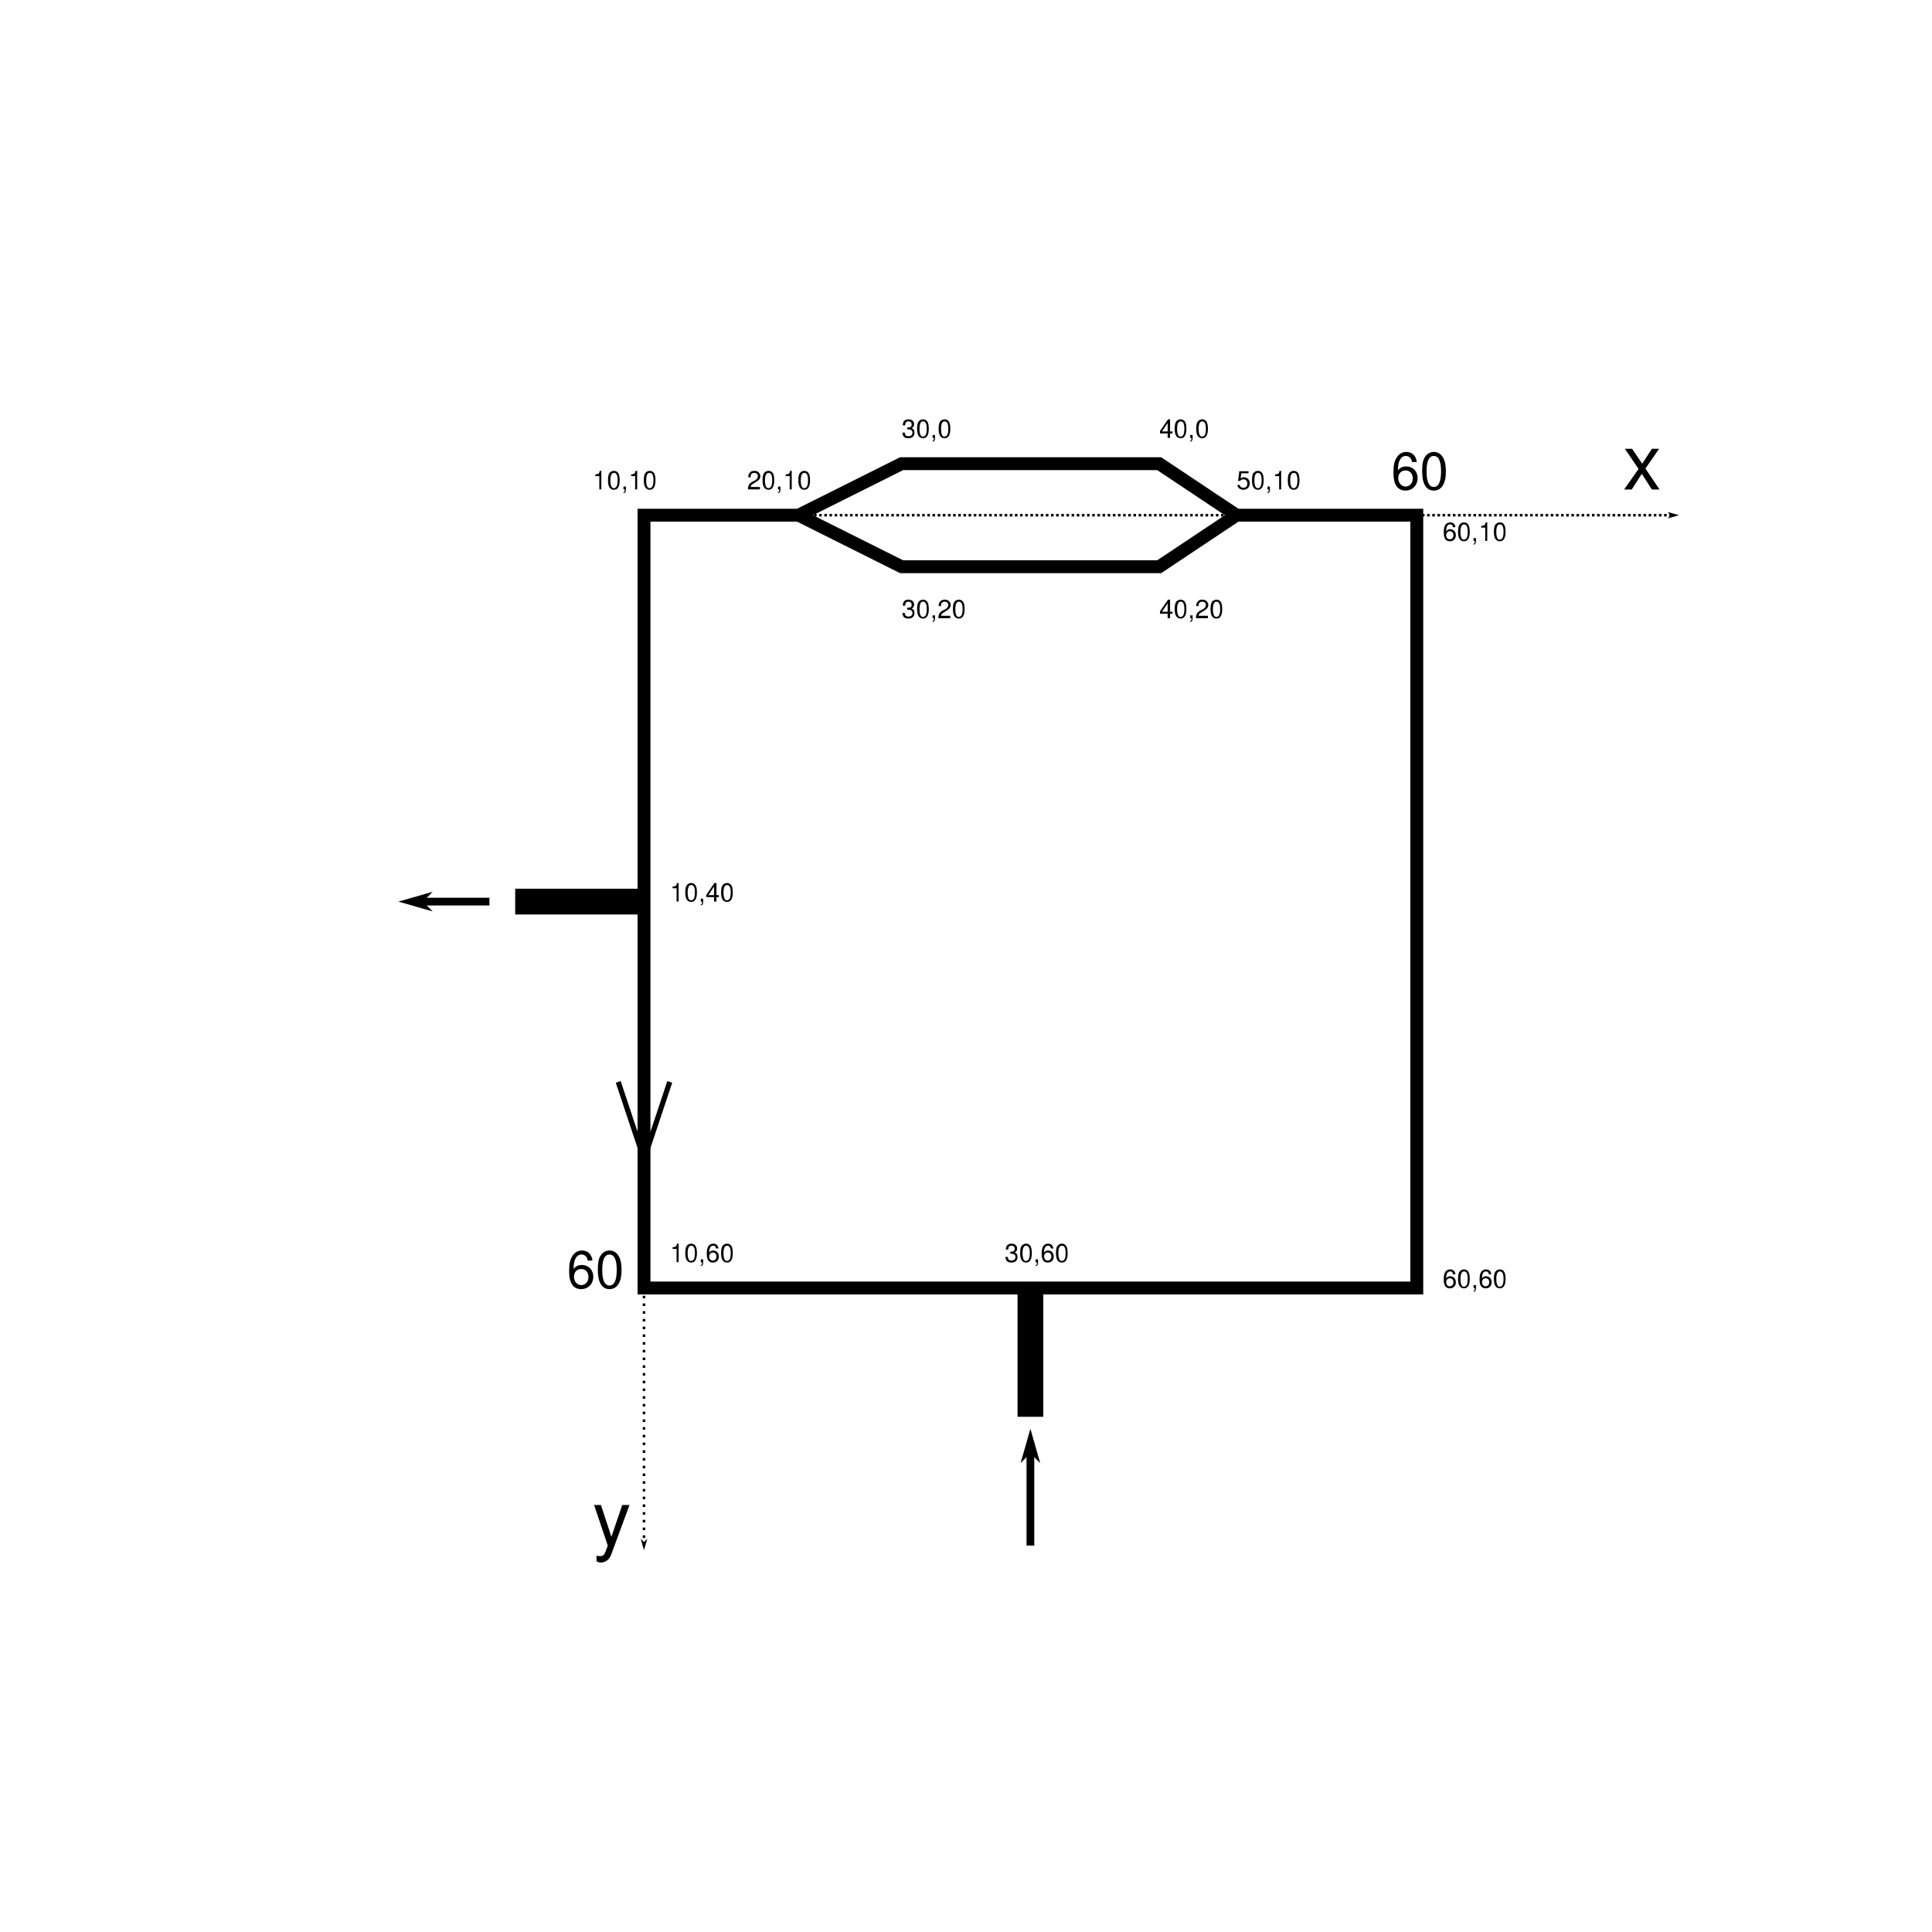
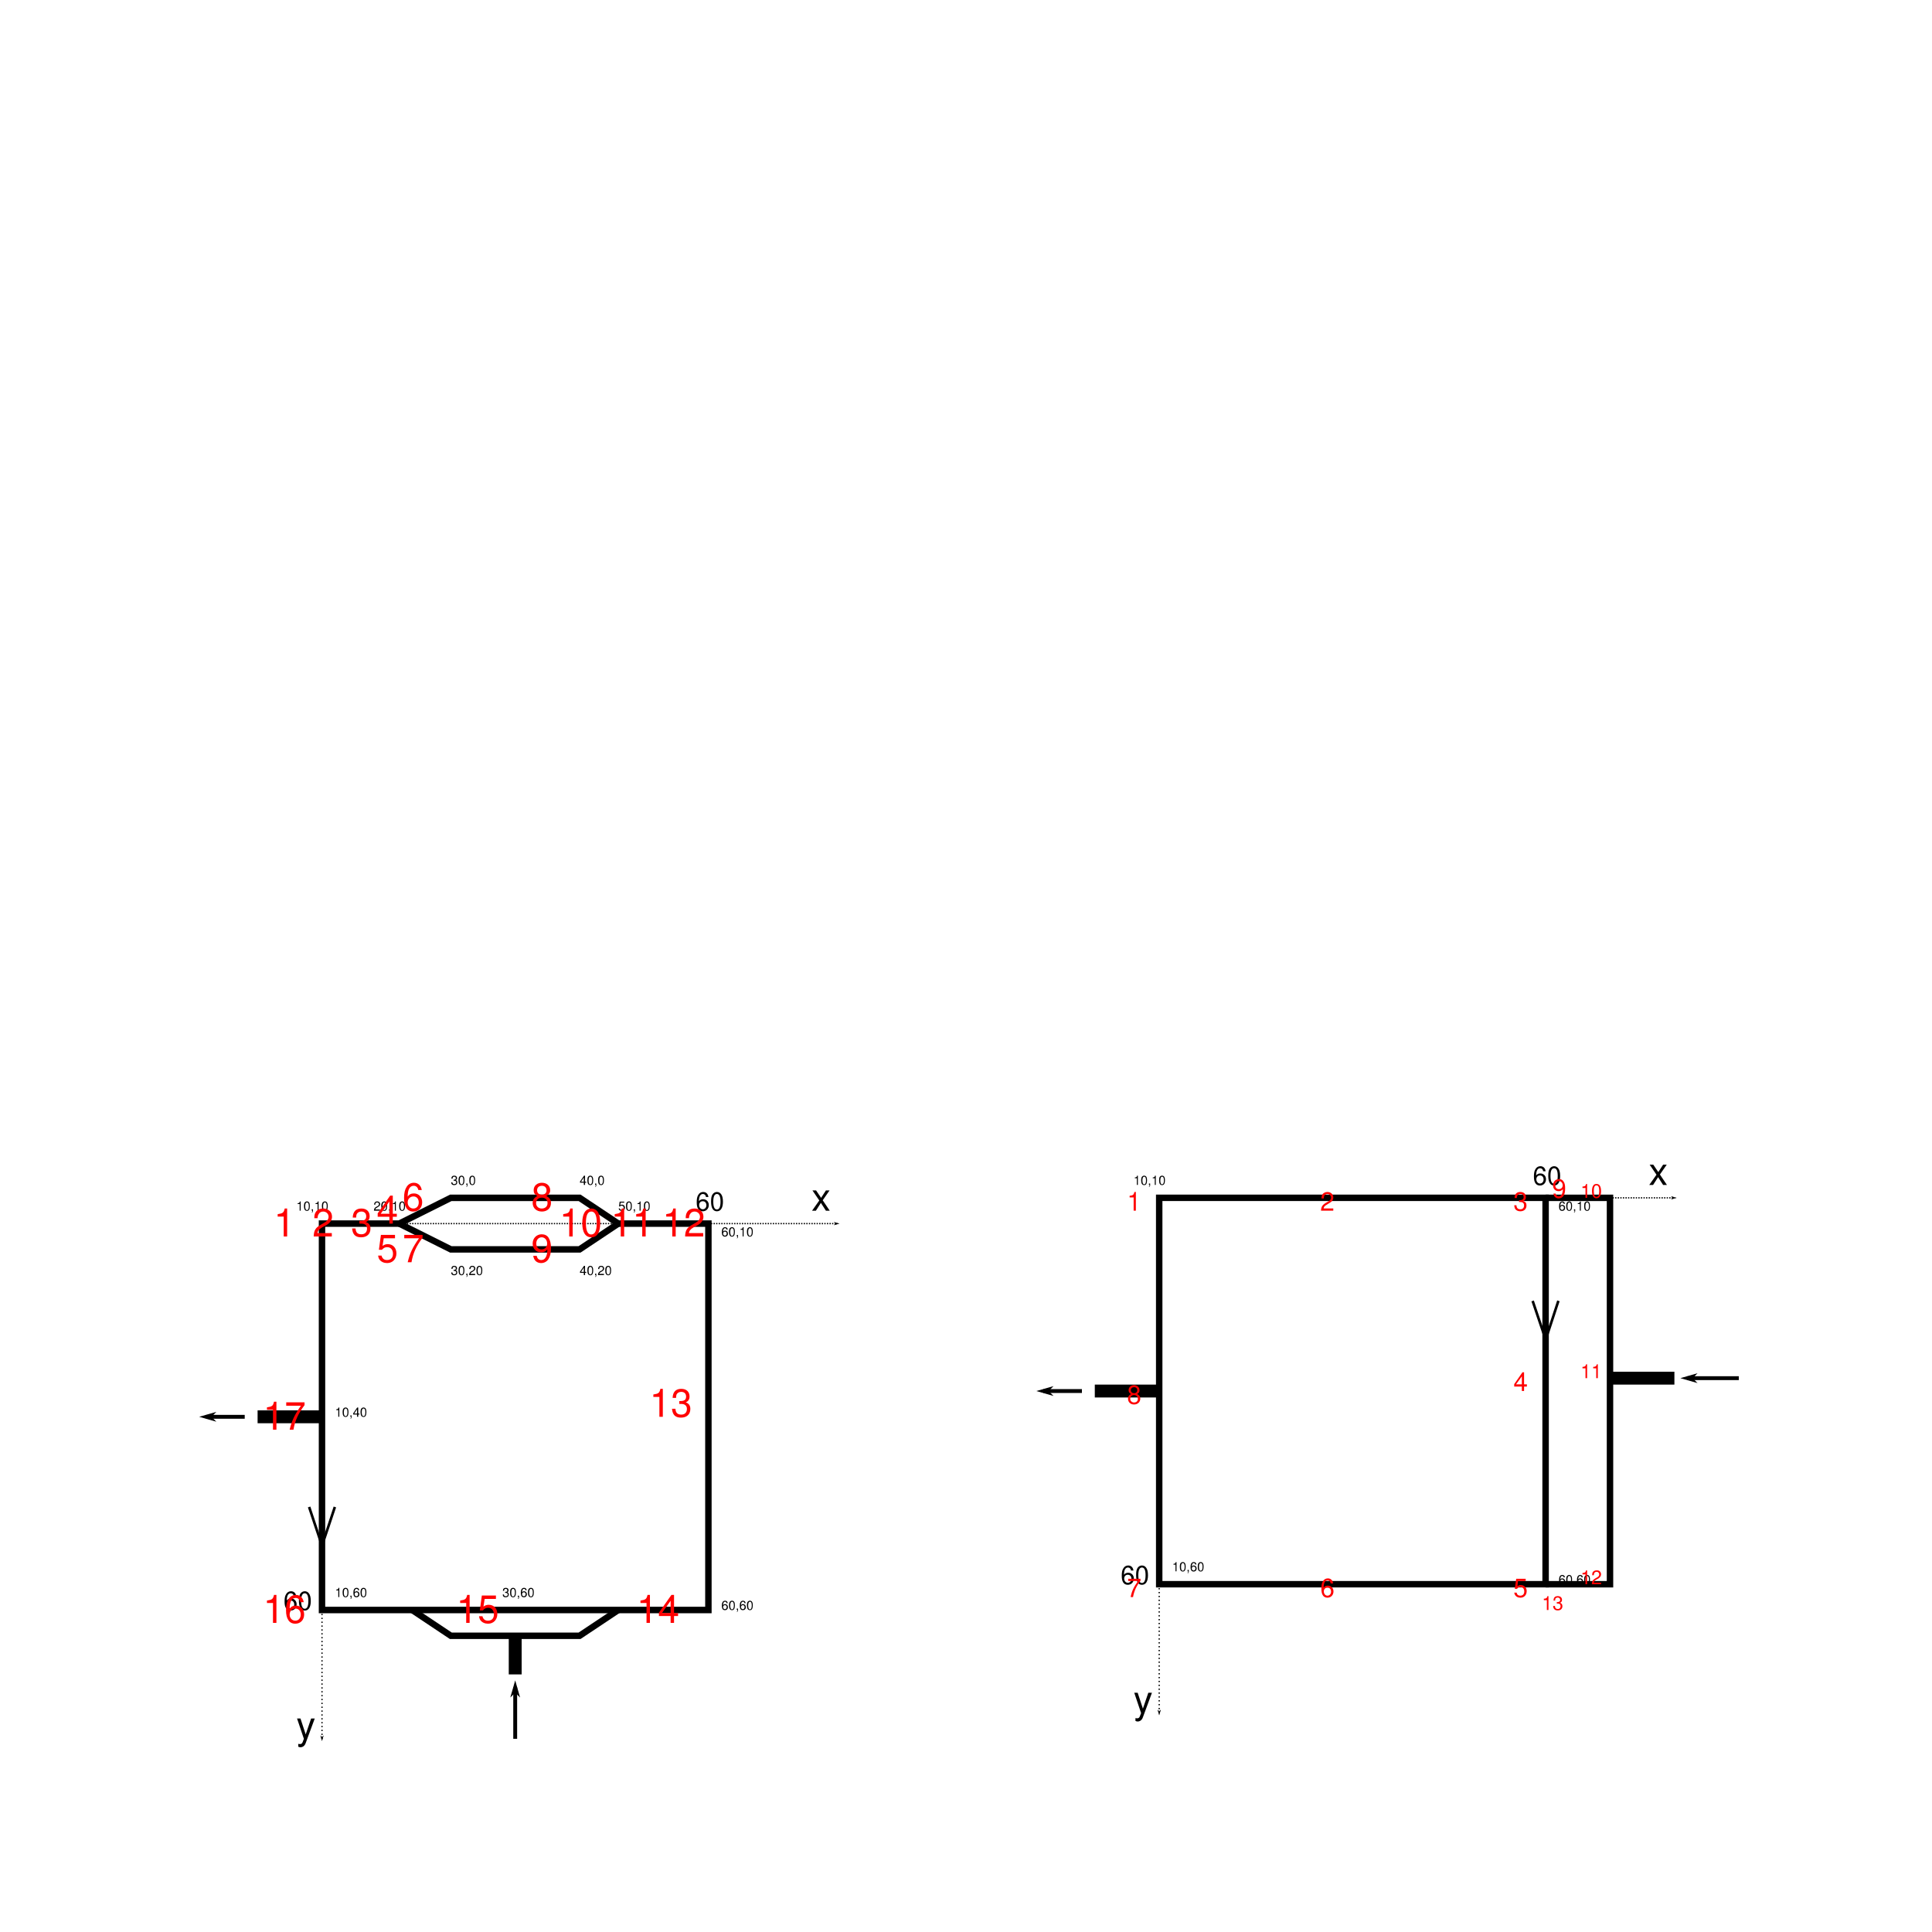
- <svg xmlns="http://www.w3.org/2000/svg" width="75" height="75" id="svg2" version="1.1">
+ <svg xmlns="http://www.w3.org/2000/svg" width="150" height="150" id="svg2" version="1.1">
  <defs id="defs4">
-     <marker orient="auto" refY="0.0" refX="0.0" id="Arrow1Sstart" style="overflow:visible">
-       <path id="path3805" d="M 0.0,0.0 L 5.0,-5.0 L -12.5,0.0 L 5.0,5.0 L 0.0,0.0 z " style="fill-rule:evenodd;stroke:#000000;stroke-width:1.0pt;marker-start:none" transform="scale(0.2) translate(6,0)" />
-     </marker>
-     <marker orient="auto" refY="0.0" refX="0.0" id="Arrow1Mstart" style="overflow:visible">
-       <path id="path3799" d="M 0.0,0.0 L 5.0,-5.0 L -12.5,0.0 L 5.0,5.0 L 0.0,0.0 z " style="fill-rule:evenodd;stroke:#000000;stroke-width:1.0pt;marker-start:none" transform="scale(0.4) translate(10,0)" />
-     </marker>
-     <marker orient="auto" refY="0.0" refX="0.0" id="Arrow1Lstart" style="overflow:visible">
-       <path id="path3793" d="M 0.0,0.0 L 5.0,-5.0 L -12.5,0.0 L 5.0,5.0 L 0.0,0.0 z " style="fill-rule:evenodd;stroke:#000000;stroke-width:1.0pt;marker-start:none" transform="scale(0.8) translate(12.5,0)" />
-     </marker>
-     <marker orient="auto" refY="0.0" refX="0.0" id="Arrow1Send" style="overflow:visible;">
-       <path id="path3808" d="M 0.0,0.0 L 5.0,-5.0 L -12.5,0.0 L 5.0,5.0 L 0.0,0.0 z " style="fill-rule:evenodd;stroke:#000000;stroke-width:1.0pt;marker-start:none;" transform="scale(0.2) rotate(180) translate(6,0)" />
-     </marker>
-     <marker orient="auto" refY="0.0" refX="0.0" id="Arrow1Lend" style="overflow:visible;">
-       <path id="path3796" d="M 0.0,0.0 L 5.0,-5.0 L -12.5,0.0 L 5.0,5.0 L 0.0,0.0 z " style="fill-rule:evenodd;stroke:#000000;stroke-width:1.0pt;marker-start:none;" transform="scale(0.8) rotate(180) translate(12.5,0)" />
+     <marker orient="auto" refY="0" refX="0" id="Arrow1Sstart" style="overflow:visible">
+       <path id="path3805" d="M 0,0 5,-5 -12.5,0 5,5 0,0 z" style="fill-rule:evenodd;stroke:#000000;stroke-width:1pt;marker-start:none" transform="matrix(0.2,0,0,0.2,1.2,0)" />
+     </marker>
+     <marker orient="auto" refY="0" refX="0" id="Arrow1Mstart" style="overflow:visible">
+       <path id="path3799" d="M 0,0 5,-5 -12.5,0 5,5 0,0 z" style="fill-rule:evenodd;stroke:#000000;stroke-width:1pt;marker-start:none" transform="matrix(0.4,0,0,0.4,4,0)" />
+     </marker>
+     <marker orient="auto" refY="0" refX="0" id="Arrow1Lstart" style="overflow:visible">
+       <path id="path3793" d="M 0,0 5,-5 -12.5,0 5,5 0,0 z" style="fill-rule:evenodd;stroke:#000000;stroke-width:1pt;marker-start:none" transform="matrix(0.8,0,0,0.8,10,0)" />
+     </marker>
+     <marker orient="auto" refY="0" refX="0" id="Arrow1Send" style="overflow:visible">
+       <path id="path3808" d="M 0,0 5,-5 -12.5,0 5,5 0,0 z" style="fill-rule:evenodd;stroke:#000000;stroke-width:1pt;marker-start:none" transform="matrix(-0.2,0,0,-0.2,-1.2,0)" />
+     </marker>
+     <marker orient="auto" refY="0" refX="0" id="Arrow1Lend" style="overflow:visible">
+       <path id="path3796" d="M 0,0 5,-5 -12.5,0 5,5 0,0 z" style="fill-rule:evenodd;stroke:#000000;stroke-width:1pt;marker-start:none" transform="matrix(-0.8,0,0,-0.8,-10,0)" />
+     </marker>
+     <marker orient="auto" refY="0" refX="0" id="Arrow1Send-9" style="overflow:visible">
+       <path id="path3808-3" d="M 0,0 5,-5 -12.5,0 5,5 0,0 z" style="fill-rule:evenodd;stroke:#000000;stroke-width:1pt;marker-start:none" transform="matrix(-0.2,0,0,-0.2,-1.2,0)" />
+     </marker>
+     <marker orient="auto" refY="0" refX="0" id="Arrow1Sstart-9" style="overflow:visible">
+       <path id="path3805-4" d="M 0,0 5,-5 -12.5,0 5,5 0,0 z" style="fill-rule:evenodd;stroke:#000000;stroke-width:1pt;marker-start:none" transform="matrix(0.2,0,0,0.2,1.2,0)" />
+     </marker>
+     <marker orient="auto" refY="0" refX="0" id="marker4068" style="overflow:visible">
+       <path id="path4070" d="M 0,0 5,-5 -12.5,0 5,5 0,0 z" style="fill-rule:evenodd;stroke:#000000;stroke-width:1pt;marker-start:none" transform="matrix(-0.2,0,0,-0.2,-1.2,0)" />
+     </marker>
+     <marker orient="auto" refY="0" refX="0" id="marker4072" style="overflow:visible">
+       <path id="path4074" d="M 0,0 5,-5 -12.5,0 5,5 0,0 z" style="fill-rule:evenodd;stroke:#000000;stroke-width:1pt;marker-start:none" transform="matrix(-0.2,0,0,-0.2,-1.2,0)" />
    </marker>
  </defs>
-   <g id="layer1" transform="translate(0,-977.3622)">
-     <path style="fill:none;stroke:#000000;stroke-width:0.5;stroke-linecap:butt;stroke-linejoin:miter;stroke-opacity:1;stroke-miterlimit:4;stroke-dasharray:none" d="m 48,20 7,0 0,30 -30,0 c 0,-30 0,-30 0,-30 l 6,0 4,-2 c 3.333,0 7.535,0 10,0 z" id="path2987" transform="translate(0,977.3622)" />
-     <path style="fill:none;stroke:#000000;stroke-width:0.5;stroke-linecap:butt;stroke-linejoin:miter;stroke-opacity:1;stroke-miterlimit:4;stroke-dasharray:none" d="m 48,20 -3,2 -10,0 -4,-2" id="path2991" transform="translate(0,977.3622)" />
+   <g id="layer1" transform="translate(0,-902.3622)">
+     <path style="fill:none;stroke:#000000;stroke-width:0.5;stroke-linecap:butt;stroke-linejoin:miter;stroke-miterlimit:4;stroke-opacity:1;stroke-dasharray:none" d="m 48,20 7,0 0,30 -30,0 c 0,-30 0,-30 0,-30 l 6,0 4,-2 c 3.333,0 7.535,0 10,0 z" id="path2987" transform="translate(0,977.3622)" />
+     <path style="fill:none;stroke:#000000;stroke-width:0.5;stroke-linecap:butt;stroke-linejoin:miter;stroke-miterlimit:4;stroke-opacity:1;stroke-dasharray:none" d="m 48,20 -3,2 -10,0 -4,-2" id="path2991" transform="translate(0,977.3622)" />
    <path style="fill:none;stroke:#000000;stroke-width:1px;stroke-linecap:butt;stroke-linejoin:miter;stroke-opacity:1" d="m 25,35 -5,0" id="path3016" transform="translate(0,977.3622)" />
-     <path style="fill:none;stroke:#000000;stroke-width:1px;stroke-linecap:butt;stroke-linejoin:miter;stroke-opacity:1" d="m 40,50 0,5" id="path3018" transform="translate(0,977.3622)" />
-     <path style="fill:none;stroke:#000000;stroke-width:0.1;stroke-linecap:butt;stroke-linejoin:miter;stroke-opacity:1;marker-end:url(#Arrow1Send);stroke-miterlimit:4;stroke-dasharray:0.1,0.2;stroke-dashoffset:0" d="m 25,20 0,40" id="path3020" transform="translate(0,977.3622)" />
-     <path style="fill:none;stroke:#000000;stroke-width:0.1;stroke-linecap:butt;stroke-linejoin:miter;stroke-opacity:1;marker-end:url(#Arrow1Send);stroke-miterlimit:4;stroke-dasharray:0.1,0.1;stroke-dashoffset:0" d="m 25,20 40,0" id="path4420" transform="translate(0,977.3622)" />
+     <path style="fill:none;stroke:#000000;stroke-width:0.5;stroke-linecap:butt;stroke-linejoin:miter;stroke-opacity:1;stroke-miterlimit:4;stroke-dasharray:none" d="m 32,50 3,2 10,0 3,-2" id="path3018" transform="translate(0,977.3622)" />
+     <path style="fill:none;stroke:#000000;stroke-width:0.1;stroke-linecap:butt;stroke-linejoin:miter;stroke-miterlimit:4;stroke-opacity:1;stroke-dasharray:0.1, 0.2;stroke-dashoffset:0;marker-end:url(#Arrow1Send)" d="m 25,20 0,40" id="path3020" transform="translate(0,977.3622)" />
+     <path style="fill:none;stroke:#000000;stroke-width:0.1;stroke-linecap:butt;stroke-linejoin:miter;stroke-miterlimit:4;stroke-opacity:1;stroke-dasharray:0.1, 0.1;stroke-dashoffset:0;marker-end:url(#Arrow1Send)" d="m 25,20 40,0" id="path4420" transform="translate(0,977.3622)" />
    <text xml:space="preserve" style="font-size:3px;font-style:normal;font-variant:normal;font-weight:normal;font-stretch:normal;line-height:125%;letter-spacing:0px;word-spacing:0px;fill:#000000;fill-opacity:1;stroke:none;font-family:Nimbus Sans L;-inkscape-font-specification:Nimbus Sans L" x="63" y="996.362" id="text5158">
      <tspan id="tspan5160" x="63" y="996.362">x</tspan>
    </text>
    <text xml:space="preserve" style="font-size:3px;font-style:normal;font-variant:normal;font-weight:normal;font-stretch:normal;line-height:125%;letter-spacing:0px;word-spacing:0px;fill:#000000;fill-opacity:1;stroke:none;font-family:Nimbus Sans L;-inkscape-font-specification:Nimbus Sans L" x="23" y="1037.362" id="text5158-3">
      <tspan id="tspan5160-0" x="23" y="1037.362">y</tspan>
    </text>
    <text xml:space="preserve" style="font-size:2px;font-style:normal;font-variant:normal;font-weight:normal;font-stretch:normal;line-height:125%;letter-spacing:0px;word-spacing:0px;fill:#000000;fill-opacity:1;stroke:none;font-family:Nimbus Sans L;-inkscape-font-specification:Nimbus Sans L" x="22" y="1027.362" id="text5158-3-0">
      <tspan id="tspan5160-0-1" x="22" y="1027.362">60</tspan>
    </text>
    <text xml:space="preserve" style="font-size:3px;font-style:normal;font-variant:normal;font-weight:normal;font-stretch:normal;line-height:125%;letter-spacing:0px;word-spacing:0px;fill:#000000;fill-opacity:1;stroke:none;font-family:Nimbus Sans L;-inkscape-font-specification:Nimbus Sans L" x="54" y="996.362" id="text5158-3-0-2">
      <tspan id="tspan5160-0-1-8" x="54" y="996.362" style="font-size:2px">60</tspan>
    </text>
    <text xml:space="preserve" style="font-size:2px;font-style:normal;font-variant:normal;font-weight:normal;font-stretch:normal;line-height:125%;letter-spacing:0px;word-spacing:0px;fill:#000000;fill-opacity:1;stroke:none;font-family:Nimbus Sans L;-inkscape-font-specification:Nimbus Sans L" x="23" y="996.362" id="text5158-3-0-3">
      <tspan id="tspan5160-0-1-3" x="23" y="996.362" style="font-size:1px">10,10</tspan>
    </text>
    <text xml:space="preserve" style="font-size:2px;font-style:normal;font-variant:normal;font-weight:normal;font-stretch:normal;line-height:125%;letter-spacing:0px;word-spacing:0px;fill:#000000;fill-opacity:1;stroke:none;font-family:Nimbus Sans L;-inkscape-font-specification:Nimbus Sans L" x="29" y="996.362" id="text5158-3-0-3-4">
      <tspan id="tspan5160-0-1-3-9" x="29" y="996.362" style="font-size:1px">20,10</tspan>
    </text>
    <text xml:space="preserve" style="font-size:2px;font-style:normal;font-variant:normal;font-weight:normal;font-stretch:normal;line-height:125%;letter-spacing:0px;word-spacing:0px;fill:#000000;fill-opacity:1;stroke:none;font-family:Nimbus Sans L;-inkscape-font-specification:Nimbus Sans L" x="35" y="994.362" id="text5158-3-0-3-4-2">
      <tspan id="tspan5160-0-1-3-9-1" x="35" y="994.362" style="font-size:1px">30,0</tspan>
    </text>
    <text xml:space="preserve" style="font-size:2px;font-style:normal;font-variant:normal;font-weight:normal;font-stretch:normal;line-height:125%;letter-spacing:0px;word-spacing:0px;fill:#000000;fill-opacity:1;stroke:none;font-family:Nimbus Sans L;-inkscape-font-specification:Nimbus Sans L" x="35" y="1001.362" id="text5158-3-0-3-4-2-6">
      <tspan id="tspan5160-0-1-3-9-1-4" x="35" y="1001.362" style="font-size:1px">30,20</tspan>
    </text>
    <text xml:space="preserve" style="font-size:2px;font-style:normal;font-variant:normal;font-weight:normal;font-stretch:normal;line-height:125%;letter-spacing:0px;word-spacing:0px;fill:#000000;fill-opacity:1;stroke:none;font-family:Nimbus Sans L;-inkscape-font-specification:Nimbus Sans L" x="45" y="994.362" id="text5158-3-0-3-4-2-6-3">
      <tspan id="tspan5160-0-1-3-9-1-4-1" x="45" y="994.362" style="font-size:1px">40,0</tspan>
    </text>
    <text xml:space="preserve" style="font-size:2px;font-style:normal;font-variant:normal;font-weight:normal;font-stretch:normal;line-height:125%;letter-spacing:0px;word-spacing:0px;fill:#000000;fill-opacity:1;stroke:none;font-family:Nimbus Sans L;-inkscape-font-specification:Nimbus Sans L" x="45" y="1001.362" id="text5158-3-0-3-4-2-6-3-8">
      <tspan id="tspan5160-0-1-3-9-1-4-1-7" x="45" y="1001.362" style="font-size:1px">40,20</tspan>
    </text>
    <text xml:space="preserve" style="font-size:2px;font-style:normal;font-variant:normal;font-weight:normal;font-stretch:normal;line-height:125%;letter-spacing:0px;word-spacing:0px;fill:#000000;fill-opacity:1;stroke:none;font-family:Nimbus Sans L;-inkscape-font-specification:Nimbus Sans L" x="48" y="996.362" id="text5158-3-0-3-4-2-6-3-8-3">
      <tspan id="tspan5160-0-1-3-9-1-4-1-7-8" x="48" y="996.362" style="font-size:1px">50,10</tspan>
    </text>
    <text xml:space="preserve" style="font-size:2px;font-style:normal;font-variant:normal;font-weight:normal;font-stretch:normal;line-height:125%;letter-spacing:0px;word-spacing:0px;fill:#000000;fill-opacity:1;stroke:none;font-family:Nimbus Sans L;-inkscape-font-specification:Nimbus Sans L" x="56" y="998.362" id="text5158-3-0-3-4-2-6-3-8-3-4">
      <tspan id="tspan5160-0-1-3-9-1-4-1-7-8-6" x="56" y="998.362" style="font-size:1px">60,10</tspan>
    </text>
    <text xml:space="preserve" style="font-size:2px;font-style:normal;font-variant:normal;font-weight:normal;font-stretch:normal;line-height:125%;letter-spacing:0px;word-spacing:0px;fill:#000000;fill-opacity:1;stroke:none;font-family:Nimbus Sans L;-inkscape-font-specification:Nimbus Sans L" x="56" y="1027.362" id="text5158-3-0-3-4-2-6-3-8-3-4-1">
      <tspan id="tspan5160-0-1-3-9-1-4-1-7-8-6-7" x="56" y="1027.362" style="font-size:1px">60,60</tspan>
    </text>
    <text xml:space="preserve" style="font-size:2px;font-style:normal;font-variant:normal;font-weight:normal;font-stretch:normal;line-height:125%;letter-spacing:0px;word-spacing:0px;fill:#000000;fill-opacity:1;stroke:none;font-family:Nimbus Sans L;-inkscape-font-specification:Nimbus Sans L" x="39" y="1026.362" id="text5158-3-0-3-4-2-6-3-8-3-4-1-7">
      <tspan id="tspan5160-0-1-3-9-1-4-1-7-8-6-7-0" x="39" y="1026.362" style="font-size:1px">30,60</tspan>
    </text>
    <text xml:space="preserve" style="font-size:2px;font-style:normal;font-variant:normal;font-weight:normal;font-stretch:normal;line-height:125%;letter-spacing:0px;word-spacing:0px;fill:#000000;fill-opacity:1;stroke:none;font-family:Nimbus Sans L;-inkscape-font-specification:Nimbus Sans L" x="26" y="1026.362" id="text5158-3-0-3-4-2-6-3-8-3-4-1-7-6">
      <tspan id="tspan5160-0-1-3-9-1-4-1-7-8-6-7-0-5" x="26" y="1026.362" style="font-size:1px">10,60</tspan>
    </text>
    <text xml:space="preserve" style="font-size:2px;font-style:normal;font-variant:normal;font-weight:normal;font-stretch:normal;line-height:125%;letter-spacing:0px;word-spacing:0px;fill:#000000;fill-opacity:1;stroke:none;font-family:Nimbus Sans L;-inkscape-font-specification:Nimbus Sans L" x="26" y="1012.362" id="text5158-3-0-3-4-2-6-3-8-3-4-1-7-6-0">
      <tspan id="tspan5160-0-1-3-9-1-4-1-7-8-6-7-0-5-6" x="26" y="1012.362" style="font-size:1px">10,40</tspan>
    </text>
    <path style="fill:none;stroke:#000000;stroke-width:0.2;stroke-linecap:butt;stroke-linejoin:miter;stroke-miterlimit:4;stroke-opacity:1;stroke-dasharray:none" d="m 24,42 1,3 1,-3" id="path5519" transform="translate(0,977.3622)" />
    <path style="fill:none;stroke:#000000;stroke-width:0.3;stroke-linecap:butt;stroke-linejoin:miter;stroke-miterlimit:4;stroke-opacity:1;stroke-dasharray:none;marker-start:url(#Arrow1Sstart)" d="m 40,56 0,4" id="path5523" transform="translate(0,977.3622)" />
    <path style="fill:none;stroke:#000000;stroke-width:0.3;stroke-linecap:butt;stroke-linejoin:miter;stroke-miterlimit:4;stroke-opacity:1;stroke-dasharray:none;marker-end:url(#Arrow1Send)" d="m 19,35 -3,0" id="path5529" transform="translate(0,977.3622)" />
+     <text xml:space="preserve" style="font-size:3px;font-style:normal;font-variant:normal;font-weight:normal;font-stretch:normal;text-align:center;text-anchor:middle;fill:#ff0000;fill-opacity:1;stroke:none;font-family:Nimbus Sans L;-inkscape-font-specification:Nimbus Sans L" x="25" y="1013.362" id="text3035">
+       <tspan id="tspan3037" x="25" y="1013.362" style="font-size:3px;font-style:normal;font-variant:normal;font-weight:normal;font-stretch:normal;fill:#ff0000;fill-opacity:1;stroke:none;font-family:Nimbus Sans L;-inkscape-font-specification:Nimbus Sans L">17</tspan>
+       <tspan x="25" y="1017.112" id="tspan3039" />
+     </text>
+     <text xml:space="preserve" style="font-size:3px;font-style:normal;font-variant:normal;font-weight:normal;font-stretch:normal;text-align:center;text-anchor:middle;fill:#ff0000;fill-opacity:1;stroke:none;font-family:Nimbus Sans L;-inkscape-font-specification:Nimbus Sans L" x="25" y="998.362" id="text3035-9">
+       <tspan id="tspan3037-9" x="25" y="998.362" style="font-size:3px;font-style:normal;font-variant:normal;font-weight:normal;font-stretch:normal;fill:#ff0000;fill-opacity:1;stroke:none;font-family:Nimbus Sans L;-inkscape-font-specification:Nimbus Sans L">1</tspan>
+       <tspan x="25" y="1002.112" id="tspan3039-3" />
+     </text>
+     <text xml:space="preserve" style="font-size:3px;font-style:normal;font-variant:normal;font-weight:normal;font-stretch:normal;text-align:center;text-anchor:middle;fill:#ff0000;fill-opacity:1;stroke:none;font-family:Nimbus Sans L;-inkscape-font-specification:Nimbus Sans L" x="28" y="998.362" id="text3035-8">
+       <tspan id="tspan3037-0" x="28" y="998.362" style="font-size:3px;font-style:normal;font-variant:normal;font-weight:normal;font-stretch:normal;fill:#ff0000;fill-opacity:1;stroke:none;font-family:Nimbus Sans L;-inkscape-font-specification:Nimbus Sans L">2</tspan>
+       <tspan x="28" y="1002.112" id="tspan3039-8" />
+     </text>
+     <text xml:space="preserve" style="font-size:3px;font-style:normal;font-variant:normal;font-weight:normal;font-stretch:normal;text-align:center;text-anchor:middle;fill:#ff0000;fill-opacity:1;stroke:none;font-family:Nimbus Sans L;-inkscape-font-specification:Nimbus Sans L" x="31" y="998.362" id="text3035-5">
+       <tspan id="tspan3037-5" x="31" y="998.362" style="font-size:3px;font-style:normal;font-variant:normal;font-weight:normal;font-stretch:normal;fill:#ff0000;fill-opacity:1;stroke:none;font-family:Nimbus Sans L;-inkscape-font-specification:Nimbus Sans L">3</tspan>
+       <tspan x="31" y="1002.112" id="tspan3039-4" />
+     </text>
+     <text xml:space="preserve" style="font-size:3px;font-style:normal;font-variant:normal;font-weight:normal;font-stretch:normal;text-align:center;text-anchor:middle;fill:#ff0000;fill-opacity:1;stroke:none;font-family:Nimbus Sans L;-inkscape-font-specification:Nimbus Sans L" x="33" y="997.362" id="text3035-3">
+       <tspan id="tspan3037-97" x="33" y="997.362" style="font-size:3px;font-style:normal;font-variant:normal;font-weight:normal;font-stretch:normal;fill:#ff0000;fill-opacity:1;stroke:none;font-family:Nimbus Sans L;-inkscape-font-specification:Nimbus Sans L">4</tspan>
+       <tspan x="33" y="1001.112" id="tspan3039-2" />
+     </text>
+     <text xml:space="preserve" style="font-size:3px;font-style:normal;font-variant:normal;font-weight:normal;font-stretch:normal;text-align:center;text-anchor:middle;fill:#ff0000;fill-opacity:1;stroke:none;font-family:Nimbus Sans L;-inkscape-font-specification:Nimbus Sans L" x="33" y="1000.362" id="text3035-59">
+       <tspan id="tspan3037-3" x="33" y="1000.362" style="font-size:3px;font-style:normal;font-variant:normal;font-weight:normal;font-stretch:normal;fill:#ff0000;fill-opacity:1;stroke:none;font-family:Nimbus Sans L;-inkscape-font-specification:Nimbus Sans L">5</tspan>
+       <tspan x="33" y="1004.112" id="tspan3039-41" />
+     </text>
+     <text xml:space="preserve" style="font-size:3px;font-style:normal;font-variant:normal;font-weight:normal;font-stretch:normal;text-align:center;text-anchor:middle;fill:#ff0000;fill-opacity:1;stroke:none;font-family:Nimbus Sans L;-inkscape-font-specification:Nimbus Sans L" x="35" y="996.362" id="text3035-6">
+       <tspan id="tspan3037-91" x="35" y="996.362" style="font-size:3px;font-style:normal;font-variant:normal;font-weight:normal;font-stretch:normal;fill:#ff0000;fill-opacity:1;stroke:none;font-family:Nimbus Sans L;-inkscape-font-specification:Nimbus Sans L">6</tspan>
+       <tspan x="35" y="1000.112" id="tspan3039-0" />
+     </text>
+     <text xml:space="preserve" style="font-size:3px;font-style:normal;font-variant:normal;font-weight:normal;font-stretch:normal;text-align:center;text-anchor:middle;fill:#ff0000;fill-opacity:1;stroke:none;font-family:Nimbus Sans L;-inkscape-font-specification:Nimbus Sans L" x="35" y="1000.362" id="text3035-60">
+       <tspan id="tspan3037-8" x="35" y="1000.362" style="font-size:3px;font-style:normal;font-variant:normal;font-weight:normal;font-stretch:normal;fill:#ff0000;fill-opacity:1;stroke:none;font-family:Nimbus Sans L;-inkscape-font-specification:Nimbus Sans L">7</tspan>
+       <tspan x="35" y="1004.112" id="tspan3039-9" />
+     </text>
+     <text xml:space="preserve" style="font-size:3px;font-style:normal;font-variant:normal;font-weight:normal;font-stretch:normal;text-align:center;text-anchor:middle;fill:#ff0000;fill-opacity:1;stroke:none;font-family:Nimbus Sans L;-inkscape-font-specification:Nimbus Sans L" x="45" y="996.362" id="text3035-33">
+       <tspan id="tspan3037-37" x="45" y="996.362" style="font-size:3px;font-style:normal;font-variant:normal;font-weight:normal;font-stretch:normal;fill:#ff0000;fill-opacity:1;stroke:none;font-family:Nimbus Sans L;-inkscape-font-specification:Nimbus Sans L">8</tspan>
+       <tspan x="45" y="1000.112" id="tspan3039-98" />
+     </text>
+     <text xml:space="preserve" style="font-size:3px;font-style:normal;font-variant:normal;font-weight:normal;font-stretch:normal;text-align:center;text-anchor:middle;fill:#ff0000;fill-opacity:1;stroke:none;font-family:Nimbus Sans L;-inkscape-font-specification:Nimbus Sans L" x="45" y="1000.362" id="text3035-7">
+       <tspan id="tspan3037-7" x="45" y="1000.362" style="font-size:3px;font-style:normal;font-variant:normal;font-weight:normal;font-stretch:normal;fill:#ff0000;fill-opacity:1;stroke:none;font-family:Nimbus Sans L;-inkscape-font-specification:Nimbus Sans L">9</tspan>
+       <tspan x="45" y="1004.112" id="tspan3039-37" />
+     </text>
+     <text xml:space="preserve" style="font-size:3px;font-style:normal;font-variant:normal;font-weight:normal;font-stretch:normal;text-align:center;text-anchor:middle;fill:#ff0000;fill-opacity:1;stroke:none;font-family:Nimbus Sans L;-inkscape-font-specification:Nimbus Sans L" x="48" y="998.362" id="text3035-1">
+       <tspan id="tspan3037-2" x="48" y="998.362" style="font-size:3px;font-style:normal;font-variant:normal;font-weight:normal;font-stretch:normal;fill:#ff0000;fill-opacity:1;stroke:none;font-family:Nimbus Sans L;-inkscape-font-specification:Nimbus Sans L">10</tspan>
+       <tspan x="48" y="1002.112" id="tspan3039-21" />
+     </text>
+     <text xml:space="preserve" style="font-size:3px;font-style:normal;font-variant:normal;font-weight:normal;font-stretch:normal;text-align:center;text-anchor:middle;fill:#ff0000;fill-opacity:1;stroke:none;font-family:Nimbus Sans L;-inkscape-font-specification:Nimbus Sans L" x="52" y="998.362" id="text3035-50">
+       <tspan id="tspan3037-90" x="52" y="998.362" style="font-size:3px;font-style:normal;font-variant:normal;font-weight:normal;font-stretch:normal;fill:#ff0000;fill-opacity:1;stroke:none;font-family:Nimbus Sans L;-inkscape-font-specification:Nimbus Sans L">11</tspan>
+       <tspan x="52" y="1002.112" id="tspan3039-40" />
+     </text>
+     <text xml:space="preserve" style="font-size:3px;font-style:normal;font-variant:normal;font-weight:normal;font-stretch:normal;text-align:center;text-anchor:middle;fill:#ff0000;fill-opacity:1;stroke:none;font-family:Nimbus Sans L;-inkscape-font-specification:Nimbus Sans L" x="56" y="998.362" id="text3035-92">
+       <tspan id="tspan3037-73" x="56" y="998.362" style="font-size:3px;font-style:normal;font-variant:normal;font-weight:normal;font-stretch:normal;fill:#ff0000;fill-opacity:1;stroke:none;font-family:Nimbus Sans L;-inkscape-font-specification:Nimbus Sans L">12</tspan>
+       <tspan x="56" y="1002.112" id="tspan3039-6" />
+     </text>
+     <text xml:space="preserve" style="font-size:3px;font-style:normal;font-variant:normal;font-weight:normal;font-stretch:normal;text-align:center;text-anchor:middle;fill:#ff0000;fill-opacity:1;stroke:none;font-family:Nimbus Sans L;-inkscape-font-specification:Nimbus Sans L" x="55" y="1012.362" id="text3035-4">
+       <tspan id="tspan3037-79" x="55" y="1012.362" style="font-size:3px;font-style:normal;font-variant:normal;font-weight:normal;font-stretch:normal;fill:#ff0000;fill-opacity:1;stroke:none;font-family:Nimbus Sans L;-inkscape-font-specification:Nimbus Sans L">13</tspan>
+       <tspan x="55" y="1016.112" id="tspan3039-7" />
+     </text>
+     <text xml:space="preserve" style="font-size:3px;font-style:normal;font-variant:normal;font-weight:normal;font-stretch:normal;text-align:center;text-anchor:middle;fill:#ff0000;fill-opacity:1;stroke:none;font-family:Nimbus Sans L;-inkscape-font-specification:Nimbus Sans L" x="54" y="1028.362" id="text3035-63">
+       <tspan id="tspan3037-02" x="54" y="1028.362" style="font-size:3px;font-style:normal;font-variant:normal;font-weight:normal;font-stretch:normal;fill:#ff0000;fill-opacity:1;stroke:none;font-family:Nimbus Sans L;-inkscape-font-specification:Nimbus Sans L">14</tspan>
+       <tspan x="54" y="1032.112" id="tspan3039-1" />
+     </text>
+     <text xml:space="preserve" style="font-size:3px;font-style:normal;font-variant:normal;font-weight:normal;font-stretch:normal;text-align:center;text-anchor:middle;fill:#ff0000;fill-opacity:1;stroke:none;font-family:Nimbus Sans L;-inkscape-font-specification:Nimbus Sans L" x="25" y="1028.362" id="text3035-2">
+       <tspan id="tspan3037-30" x="25" y="1028.362" style="font-size:3px;font-style:normal;font-variant:normal;font-weight:normal;font-stretch:normal;fill:#ff0000;fill-opacity:1;stroke:none;font-family:Nimbus Sans L;-inkscape-font-specification:Nimbus Sans L">16</tspan>
+       <tspan x="25" y="1032.112" id="tspan3039-77" />
+     </text>
+     <text xml:space="preserve" style="font-size:3px;font-style:normal;font-variant:normal;font-weight:normal;font-stretch:normal;text-align:center;text-anchor:middle;fill:#ff0000;fill-opacity:1;stroke:none;font-family:Nimbus Sans L;-inkscape-font-specification:Nimbus Sans L" x="40" y="1028.362" id="text3035-505">
+       <tspan id="tspan3037-732" x="40" y="1028.362" style="font-size:3px;font-style:normal;font-variant:normal;font-weight:normal;font-stretch:normal;fill:#ff0000;fill-opacity:1;stroke:none;font-family:Nimbus Sans L;-inkscape-font-specification:Nimbus Sans L">15</tspan>
+       <tspan x="40" y="1032.112" id="tspan3039-72" />
+     </text>
+     <path style="fill:none;stroke:#000000;stroke-width:0.5;stroke-linecap:butt;stroke-linejoin:miter;stroke-miterlimit:4;stroke-opacity:1;stroke-dasharray:none" d="m 113,995.362 7,0 0,30 -30,0 c 0,-30 0,-30 0,-30 l 6,0 4,0 c 3.333,0 7.535,0 10,0 z" id="path2987-6" />
+     <path style="fill:none;stroke:#000000;stroke-width:1px;stroke-linecap:butt;stroke-linejoin:miter;stroke-opacity:1" d="m 90,1010.362 -5,0" id="path3016-5" />
+     <path style="fill:none;stroke:#000000;stroke-width:1px;stroke-linecap:butt;stroke-linejoin:miter;stroke-opacity:1" d="m 125,1009.362 5,0" id="path3018-5" />
+     <path style="fill:none;stroke:#000000;stroke-width:0.1;stroke-linecap:butt;stroke-linejoin:miter;stroke-miterlimit:4;stroke-opacity:1;stroke-dasharray:0.1, 0.2;stroke-dashoffset:0;marker-end:url(#Arrow1Send)" d="m 90,995.362 0,40" id="path3020-5" />
+     <path style="fill:none;stroke:#000000;stroke-width:0.1;stroke-linecap:butt;stroke-linejoin:miter;stroke-miterlimit:4;stroke-opacity:1;stroke-dasharray:0.1, 0.1;stroke-dashoffset:0;marker-end:url(#Arrow1Send)" d="m 90,995.362 40,0" id="path4420-6" />
+     <text xml:space="preserve" style="font-size:3px;font-style:normal;font-variant:normal;font-weight:normal;font-stretch:normal;line-height:125%;letter-spacing:0px;word-spacing:0px;fill:#000000;fill-opacity:1;stroke:none;font-family:Nimbus Sans L;-inkscape-font-specification:Nimbus Sans L" x="128" y="994.362" id="text5158-0">
+       <tspan id="tspan5160-6" x="128" y="994.362">x</tspan>
+     </text>
+     <text xml:space="preserve" style="font-size:3px;font-style:normal;font-variant:normal;font-weight:normal;font-stretch:normal;line-height:125%;letter-spacing:0px;word-spacing:0px;fill:#000000;fill-opacity:1;stroke:none;font-family:Nimbus Sans L;-inkscape-font-specification:Nimbus Sans L" x="88" y="1035.362" id="text5158-3-2">
+       <tspan id="tspan5160-0-6" x="88" y="1035.362">y</tspan>
+     </text>
+     <text xml:space="preserve" style="font-size:2px;font-style:normal;font-variant:normal;font-weight:normal;font-stretch:normal;line-height:125%;letter-spacing:0px;word-spacing:0px;fill:#000000;fill-opacity:1;stroke:none;font-family:Nimbus Sans L;-inkscape-font-specification:Nimbus Sans L" x="87" y="1025.362" id="text5158-3-0-9">
+       <tspan id="tspan5160-0-1-9" x="87" y="1025.362">60</tspan>
+     </text>
+     <text xml:space="preserve" style="font-size:3px;font-style:normal;font-variant:normal;font-weight:normal;font-stretch:normal;line-height:125%;letter-spacing:0px;word-spacing:0px;fill:#000000;fill-opacity:1;stroke:none;font-family:Nimbus Sans L;-inkscape-font-specification:Nimbus Sans L" x="119" y="994.362" id="text5158-3-0-2-2">
+       <tspan id="tspan5160-0-1-8-9" x="119" y="994.362" style="font-size:2px">60</tspan>
+     </text>
+     <text xml:space="preserve" style="font-size:2px;font-style:normal;font-variant:normal;font-weight:normal;font-stretch:normal;line-height:125%;letter-spacing:0px;word-spacing:0px;fill:#000000;fill-opacity:1;stroke:none;font-family:Nimbus Sans L;-inkscape-font-specification:Nimbus Sans L" x="88" y="994.362" id="text5158-3-0-3-6">
+       <tspan id="tspan5160-0-1-3-5" x="88" y="994.362" style="font-size:1px">10,10</tspan>
+     </text>
+     <text xml:space="preserve" style="font-size:2px;font-style:normal;font-variant:normal;font-weight:normal;font-stretch:normal;line-height:125%;letter-spacing:0px;word-spacing:0px;fill:#000000;fill-opacity:1;stroke:none;font-family:Nimbus Sans L;-inkscape-font-specification:Nimbus Sans L" x="121" y="996.362" id="text5158-3-0-3-4-2-6-3-8-3-4-0">
+       <tspan id="tspan5160-0-1-3-9-1-4-1-7-8-6-8" x="121" y="996.362" style="font-size:1px">60,10</tspan>
+     </text>
+     <text xml:space="preserve" style="font-size:2px;font-style:normal;font-variant:normal;font-weight:normal;font-stretch:normal;line-height:125%;letter-spacing:0px;word-spacing:0px;fill:#000000;fill-opacity:1;stroke:none;font-family:Nimbus Sans L;-inkscape-font-specification:Nimbus Sans L" x="121" y="1025.362" id="text5158-3-0-3-4-2-6-3-8-3-4-1-76">
+       <tspan id="tspan5160-0-1-3-9-1-4-1-7-8-6-7-5" x="121" y="1025.362" style="font-size:1px">60,60</tspan>
+     </text>
+     <text xml:space="preserve" style="font-size:2px;font-style:normal;font-variant:normal;font-weight:normal;font-stretch:normal;line-height:125%;letter-spacing:0px;word-spacing:0px;fill:#000000;fill-opacity:1;stroke:none;font-family:Nimbus Sans L;-inkscape-font-specification:Nimbus Sans L" x="91" y="1024.362" id="text5158-3-0-3-4-2-6-3-8-3-4-1-7-6-00">
+       <tspan id="tspan5160-0-1-3-9-1-4-1-7-8-6-7-0-5-68" x="91" y="1024.362" style="font-size:1px">10,60</tspan>
+     </text>
+     <path style="fill:none;stroke:#000000;stroke-width:0.2;stroke-linecap:butt;stroke-linejoin:miter;stroke-miterlimit:4;stroke-opacity:1;stroke-dasharray:none" d="m 118.994,1003.366 1.013,2.996 0.987,-3.004" id="path5519-9" />
+     <path style="fill:none;stroke:#000000;stroke-width:0.3;stroke-linecap:butt;stroke-linejoin:miter;stroke-miterlimit:4;stroke-opacity:1;stroke-dasharray:none;marker-start:url(#Arrow1Sstart)" d="m 131,1009.362 4,0" id="path5523-4" />
+     <path style="fill:none;stroke:#000000;stroke-width:0.3;stroke-linecap:butt;stroke-linejoin:miter;stroke-miterlimit:4;stroke-opacity:1;stroke-dasharray:none;marker-end:url(#Arrow1Send)" d="m 84,1010.362 -3,0" id="path5529-6" />
+     <text xml:space="preserve" style="font-size:2px;font-style:normal;font-variant:normal;font-weight:normal;font-stretch:normal;text-align:center;text-anchor:middle;fill:#ff0000;fill-opacity:1;stroke:none;font-family:Nimbus Sans L;-inkscape-font-specification:Nimbus Sans L" x="90" y="996.362" id="text3035-9-2">
+       <tspan id="tspan3037-9-4" x="90" y="996.362" style="font-size:2px;font-style:normal;font-variant:normal;font-weight:normal;font-stretch:normal;fill:#ff0000;fill-opacity:1;stroke:none;font-family:Nimbus Sans L;-inkscape-font-specification:Nimbus Sans L">1</tspan>
+       <tspan x="90" y="1000.112" id="tspan3039-3-7" />
+     </text>
+     <text xml:space="preserve" style="font-size:2px;font-style:normal;font-variant:normal;font-weight:normal;font-stretch:normal;text-align:center;text-anchor:middle;fill:#ff0000;fill-opacity:1;stroke:none;font-family:Nimbus Sans L;-inkscape-font-specification:Nimbus Sans L" x="105" y="996.362" id="text3035-8-0">
+       <tspan id="tspan3037-0-4" x="105" y="996.362" style="font-size:2px;font-style:normal;font-variant:normal;font-weight:normal;font-stretch:normal;fill:#ff0000;fill-opacity:1;stroke:none;font-family:Nimbus Sans L;-inkscape-font-specification:Nimbus Sans L">2</tspan>
+       <tspan x="105" y="998.862" id="tspan3039-8-9" />
+     </text>
+     <text xml:space="preserve" style="font-size:2px;font-style:normal;font-variant:normal;font-weight:normal;font-stretch:normal;text-align:center;text-anchor:middle;fill:#ff0000;fill-opacity:1;stroke:none;font-family:Nimbus Sans L;-inkscape-font-specification:Nimbus Sans L" x="120" y="996.362" id="text3035-5-6">
+       <tspan id="tspan3037-5-5" x="120" y="996.362" style="font-size:2px;font-style:normal;font-variant:normal;font-weight:normal;font-stretch:normal;fill:#ff0000;fill-opacity:1;stroke:none;font-family:Nimbus Sans L;-inkscape-font-specification:Nimbus Sans L">3</tspan>
+       <tspan x="120" y="998.862" id="tspan3039-4-4" />
+     </text>
+     <text xml:space="preserve" style="font-size:2px;font-style:normal;font-variant:normal;font-weight:normal;font-stretch:normal;text-align:center;text-anchor:middle;fill:#ff0000;fill-opacity:1;stroke:none;font-family:Nimbus Sans L;-inkscape-font-specification:Nimbus Sans L" x="120" y="1010.362" id="text3035-3-6">
+       <tspan id="tspan3037-97-4" x="120" y="1010.362" style="font-size:2px;font-style:normal;font-variant:normal;font-weight:normal;font-stretch:normal;fill:#ff0000;fill-opacity:1;stroke:none;font-family:Nimbus Sans L;-inkscape-font-specification:Nimbus Sans L">4</tspan>
+       <tspan x="120" y="1012.862" id="tspan3039-2-2" />
+     </text>
+     <text xml:space="preserve" style="font-size:2px;font-style:normal;font-variant:normal;font-weight:normal;font-stretch:normal;text-align:center;text-anchor:middle;fill:#ff0000;fill-opacity:1;stroke:none;font-family:Nimbus Sans L;-inkscape-font-specification:Nimbus Sans L" x="105" y="1026.362" id="text3035-59-5">
+       <tspan id="tspan3037-3-1" x="105" y="1026.362" style="font-size:2px;font-style:normal;font-variant:normal;font-weight:normal;font-stretch:normal;fill:#ff0000;fill-opacity:1;stroke:none;font-family:Nimbus Sans L;-inkscape-font-specification:Nimbus Sans L">6</tspan>
+       <tspan x="105" y="1030.112" id="tspan3039-41-6" />
+     </text>
+     <text xml:space="preserve" style="font-size:2px;font-style:normal;font-variant:normal;font-weight:normal;font-stretch:normal;text-align:center;text-anchor:middle;fill:#ff0000;fill-opacity:1;stroke:none;font-family:Nimbus Sans L;-inkscape-font-specification:Nimbus Sans L" x="90" y="1026.362" id="text3035-6-1">
+       <tspan id="tspan3037-91-3" x="90" y="1026.362" style="font-size:2px;font-style:normal;font-variant:normal;font-weight:normal;font-stretch:normal;fill:#ff0000;fill-opacity:1;stroke:none;font-family:Nimbus Sans L;-inkscape-font-specification:Nimbus Sans L">7</tspan>
+       <tspan x="90" y="1030.112" id="tspan3039-0-7" />
+     </text>
+     <text xml:space="preserve" style="font-size:2px;font-style:normal;font-variant:normal;font-weight:normal;font-stretch:normal;text-align:center;text-anchor:middle;fill:#ff0000;fill-opacity:1;stroke:none;font-family:Nimbus Sans L;-inkscape-font-specification:Nimbus Sans L" x="90" y="1011.362" id="text3035-60-7">
+       <tspan id="tspan3037-8-1" x="90" y="1011.362" style="font-size:2px;font-style:normal;font-variant:normal;font-weight:normal;font-stretch:normal;fill:#ff0000;fill-opacity:1;stroke:none;font-family:Nimbus Sans L;-inkscape-font-specification:Nimbus Sans L">8</tspan>
+       <tspan x="90" y="1015.112" id="tspan3039-9-2" />
+     </text>
+     <text xml:space="preserve" style="font-size:2px;font-style:normal;font-variant:normal;font-weight:normal;font-stretch:normal;text-align:center;text-anchor:middle;fill:#ff0000;fill-opacity:1;stroke:none;font-family:Nimbus Sans L;-inkscape-font-specification:Nimbus Sans L" x="120" y="1026.362" id="text3035-63-0">
+       <tspan id="tspan3037-02-5" x="120" y="1026.362" style="font-size:2px;font-style:normal;font-variant:normal;font-weight:normal;font-stretch:normal;fill:#ff0000;fill-opacity:1;stroke:none;font-family:Nimbus Sans L;-inkscape-font-specification:Nimbus Sans L">5</tspan>
+       <tspan x="120" y="1028.862" id="tspan3039-1-7" />
+     </text>
+     <path style="fill:none;stroke:#000000;stroke-width:1px;stroke-linecap:butt;stroke-linejoin:miter;stroke-opacity:1" d="m 40,127 0,3" id="path4381" transform="translate(0,902.3622)" />
+     <path style="fill:none;stroke:#000000;stroke-width:0.5;stroke-linecap:butt;stroke-linejoin:miter;stroke-miterlimit:4;stroke-opacity:1;stroke-dasharray:none" d="m 120,1025.362 5,0 0,-30 -5,0" id="path3018-6" />
+     <text xml:space="preserve" style="font-size:2px;font-style:normal;font-variant:normal;font-weight:normal;font-stretch:normal;text-align:center;text-anchor:middle;fill:#ff0000;fill-opacity:1;stroke:none;font-family:Nimbus Sans L;-inkscape-font-specification:Nimbus Sans L" x="123" y="995.362" id="text3035-5-6-3">
+       <tspan id="tspan3037-5-5-9" x="123" y="995.362" style="font-size:2px;font-style:normal;font-variant:normal;font-weight:normal;font-stretch:normal;fill:#ff0000;fill-opacity:1;stroke:none;font-family:Nimbus Sans L;-inkscape-font-specification:Nimbus Sans L">9</tspan>
+       <tspan x="123" y="997.862" id="tspan3039-4-4-4" />
+     </text>
+     <text xml:space="preserve" style="font-size:1.5px;font-style:normal;font-variant:normal;font-weight:normal;font-stretch:normal;text-align:center;text-anchor:middle;fill:#ff0000;fill-opacity:1;stroke:none;font-family:Nimbus Sans L;-inkscape-font-specification:Nimbus Sans L" x="125" y="995.362" id="text3035-5-6-3-6">
+       <tspan id="tspan3037-5-5-9-2" x="125" y="995.362" style="font-size:1.5px;font-style:normal;font-variant:normal;font-weight:normal;font-stretch:normal;fill:#ff0000;fill-opacity:1;stroke:none;font-family:Nimbus Sans L;-inkscape-font-specification:Nimbus Sans L">10</tspan>
+       <tspan x="125" y="997.237" id="tspan3039-4-4-4-7" />
+     </text>
+     <text xml:space="preserve" style="font-size:1.5px;font-style:normal;font-variant:normal;font-weight:normal;font-stretch:normal;text-align:center;text-anchor:middle;fill:#ff0000;fill-opacity:1;stroke:none;font-family:Nimbus Sans L;-inkscape-font-specification:Nimbus Sans L" x="125" y="1025.362" id="text3035-5-6-3-6-0">
+       <tspan id="tspan3037-5-5-9-2-7" x="125" y="1025.362" style="font-size:1.5px;font-style:normal;font-variant:normal;font-weight:normal;font-stretch:normal;fill:#ff0000;fill-opacity:1;stroke:none;font-family:Nimbus Sans L;-inkscape-font-specification:Nimbus Sans L">12</tspan>
+       <tspan x="125" y="1027.237" id="tspan3039-4-4-4-7-6" />
+     </text>
+     <text xml:space="preserve" style="font-size:1.5px;font-style:normal;font-variant:normal;font-weight:normal;font-stretch:normal;text-align:center;text-anchor:middle;fill:#ff0000;fill-opacity:1;stroke:none;font-family:Nimbus Sans L;-inkscape-font-specification:Nimbus Sans L" x="122" y="1027.362" id="text3035-5-6-3-6-0-2-7-1">
+       <tspan id="tspan3037-5-5-9-2-7-8-1-0" x="122" y="1027.362" style="font-size:1.5px;font-style:normal;font-variant:normal;font-weight:normal;font-stretch:normal;fill:#ff0000;fill-opacity:1;stroke:none;font-family:Nimbus Sans L;-inkscape-font-specification:Nimbus Sans L">13</tspan>
+       <tspan x="122" y="1029.237" id="tspan3039-4-4-4-7-6-8-0-7" />
+     </text>
+     <text xml:space="preserve" style="font-size:1.5px;font-style:normal;font-variant:normal;font-weight:normal;font-stretch:normal;text-align:center;text-anchor:middle;fill:#ff0000;fill-opacity:1;stroke:none;font-family:Nimbus Sans L;-inkscape-font-specification:Nimbus Sans L" x="125" y="1009.362" id="text3035-5-6-3-6-0-2-7-9">
+       <tspan id="tspan3037-5-5-9-2-7-8-1-07" x="125" y="1009.362" style="font-size:1.5px;font-style:normal;font-variant:normal;font-weight:normal;font-stretch:normal;fill:#ff0000;fill-opacity:1;stroke:none;font-family:Nimbus Sans L;-inkscape-font-specification:Nimbus Sans L">11</tspan>
+       <tspan x="125" y="1011.237" id="tspan3039-4-4-4-7-6-8-0-6" />
+     </text>
  </g>
</svg>
